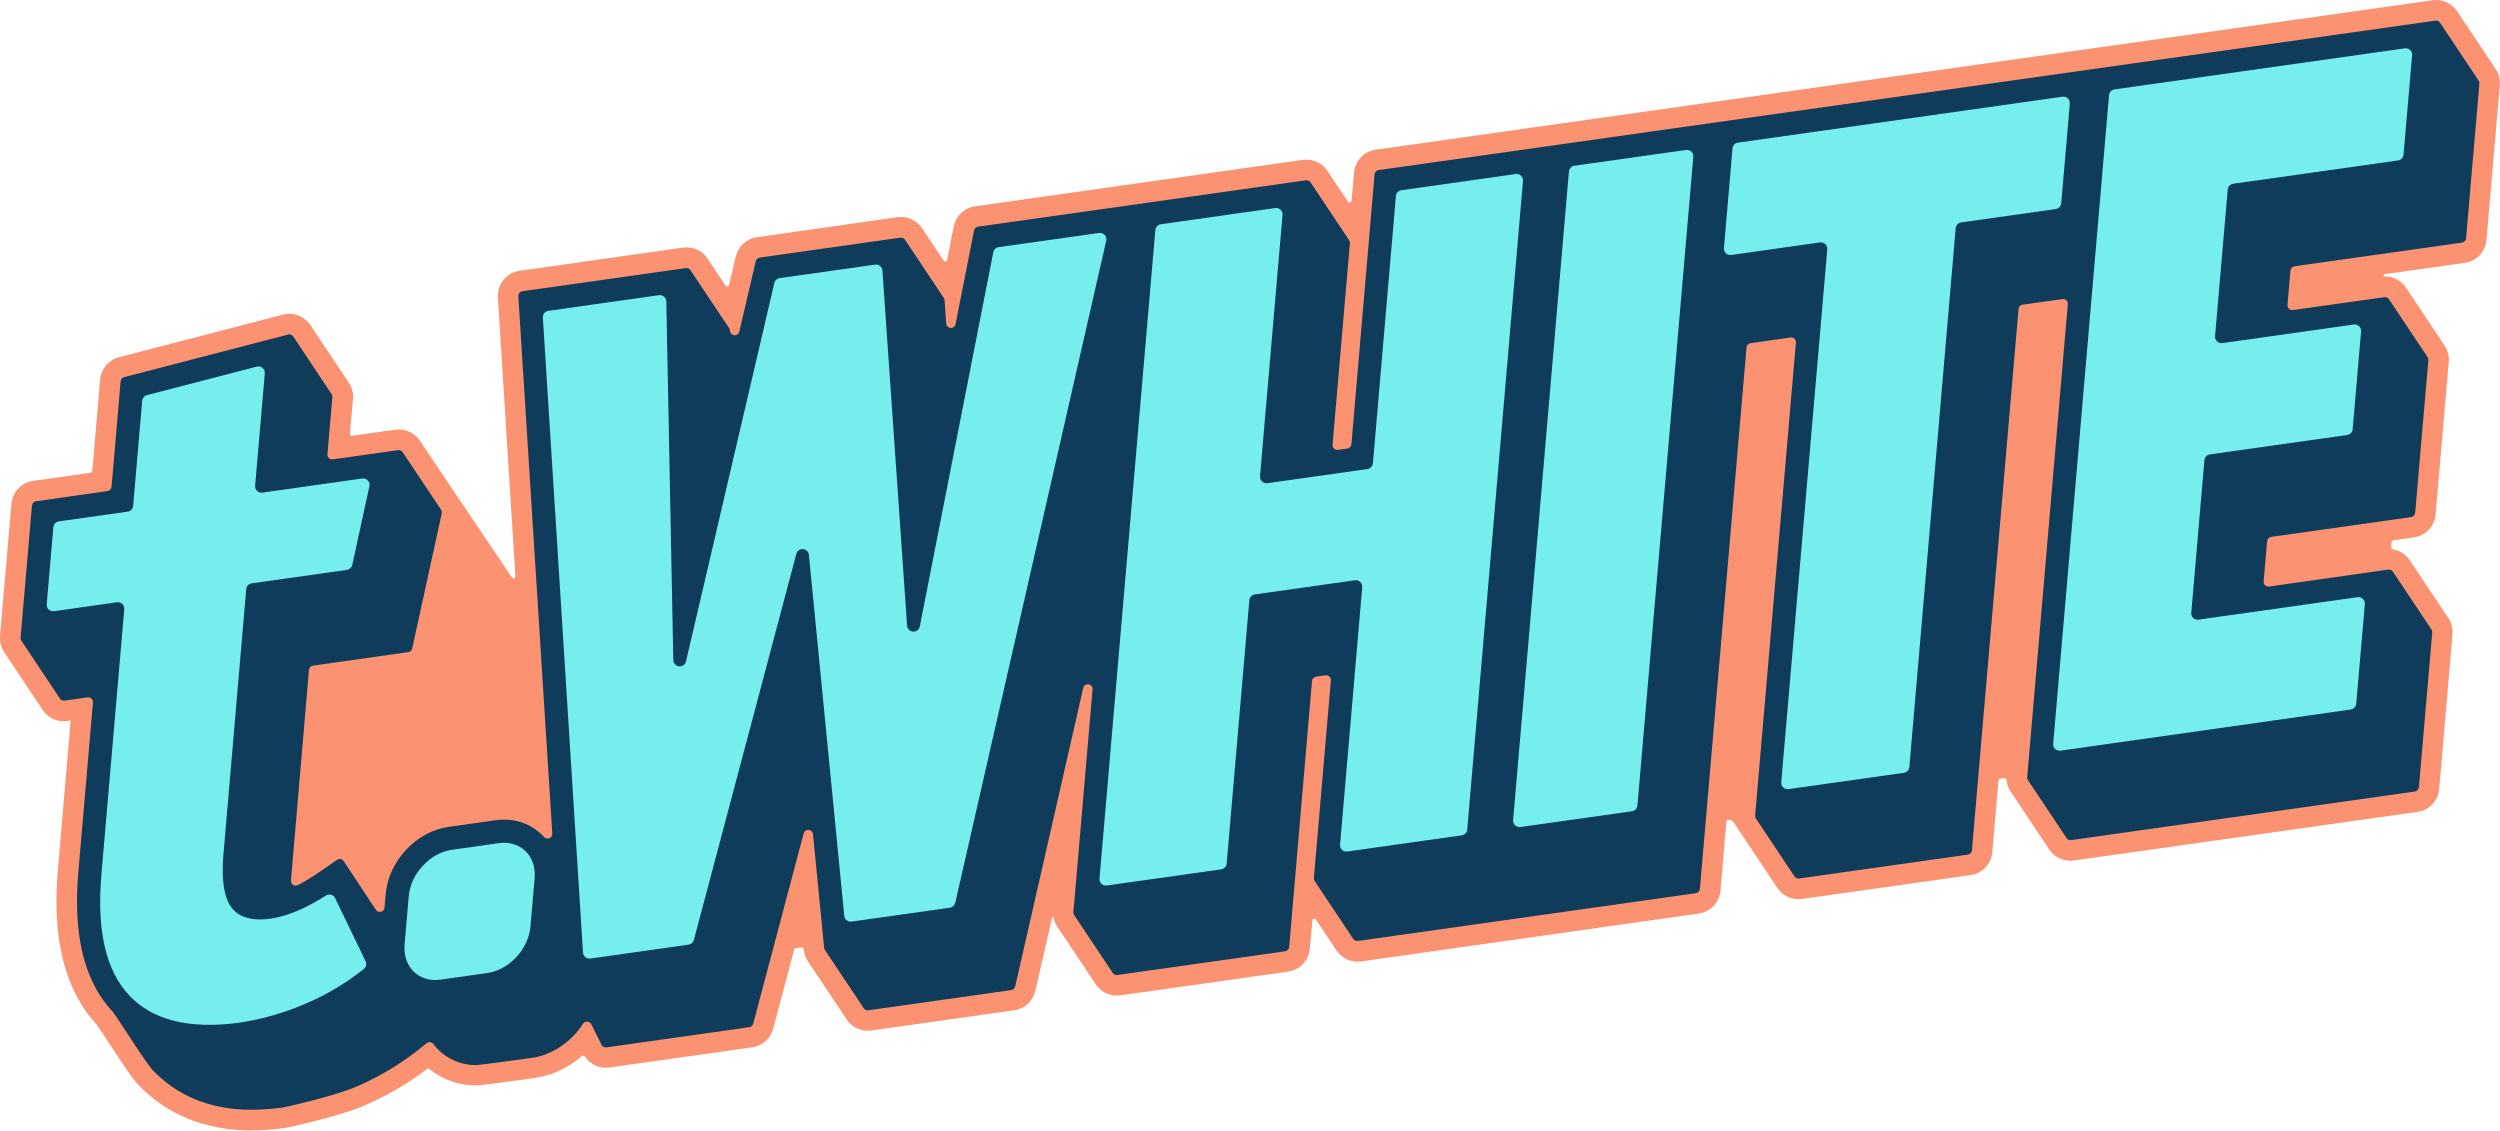
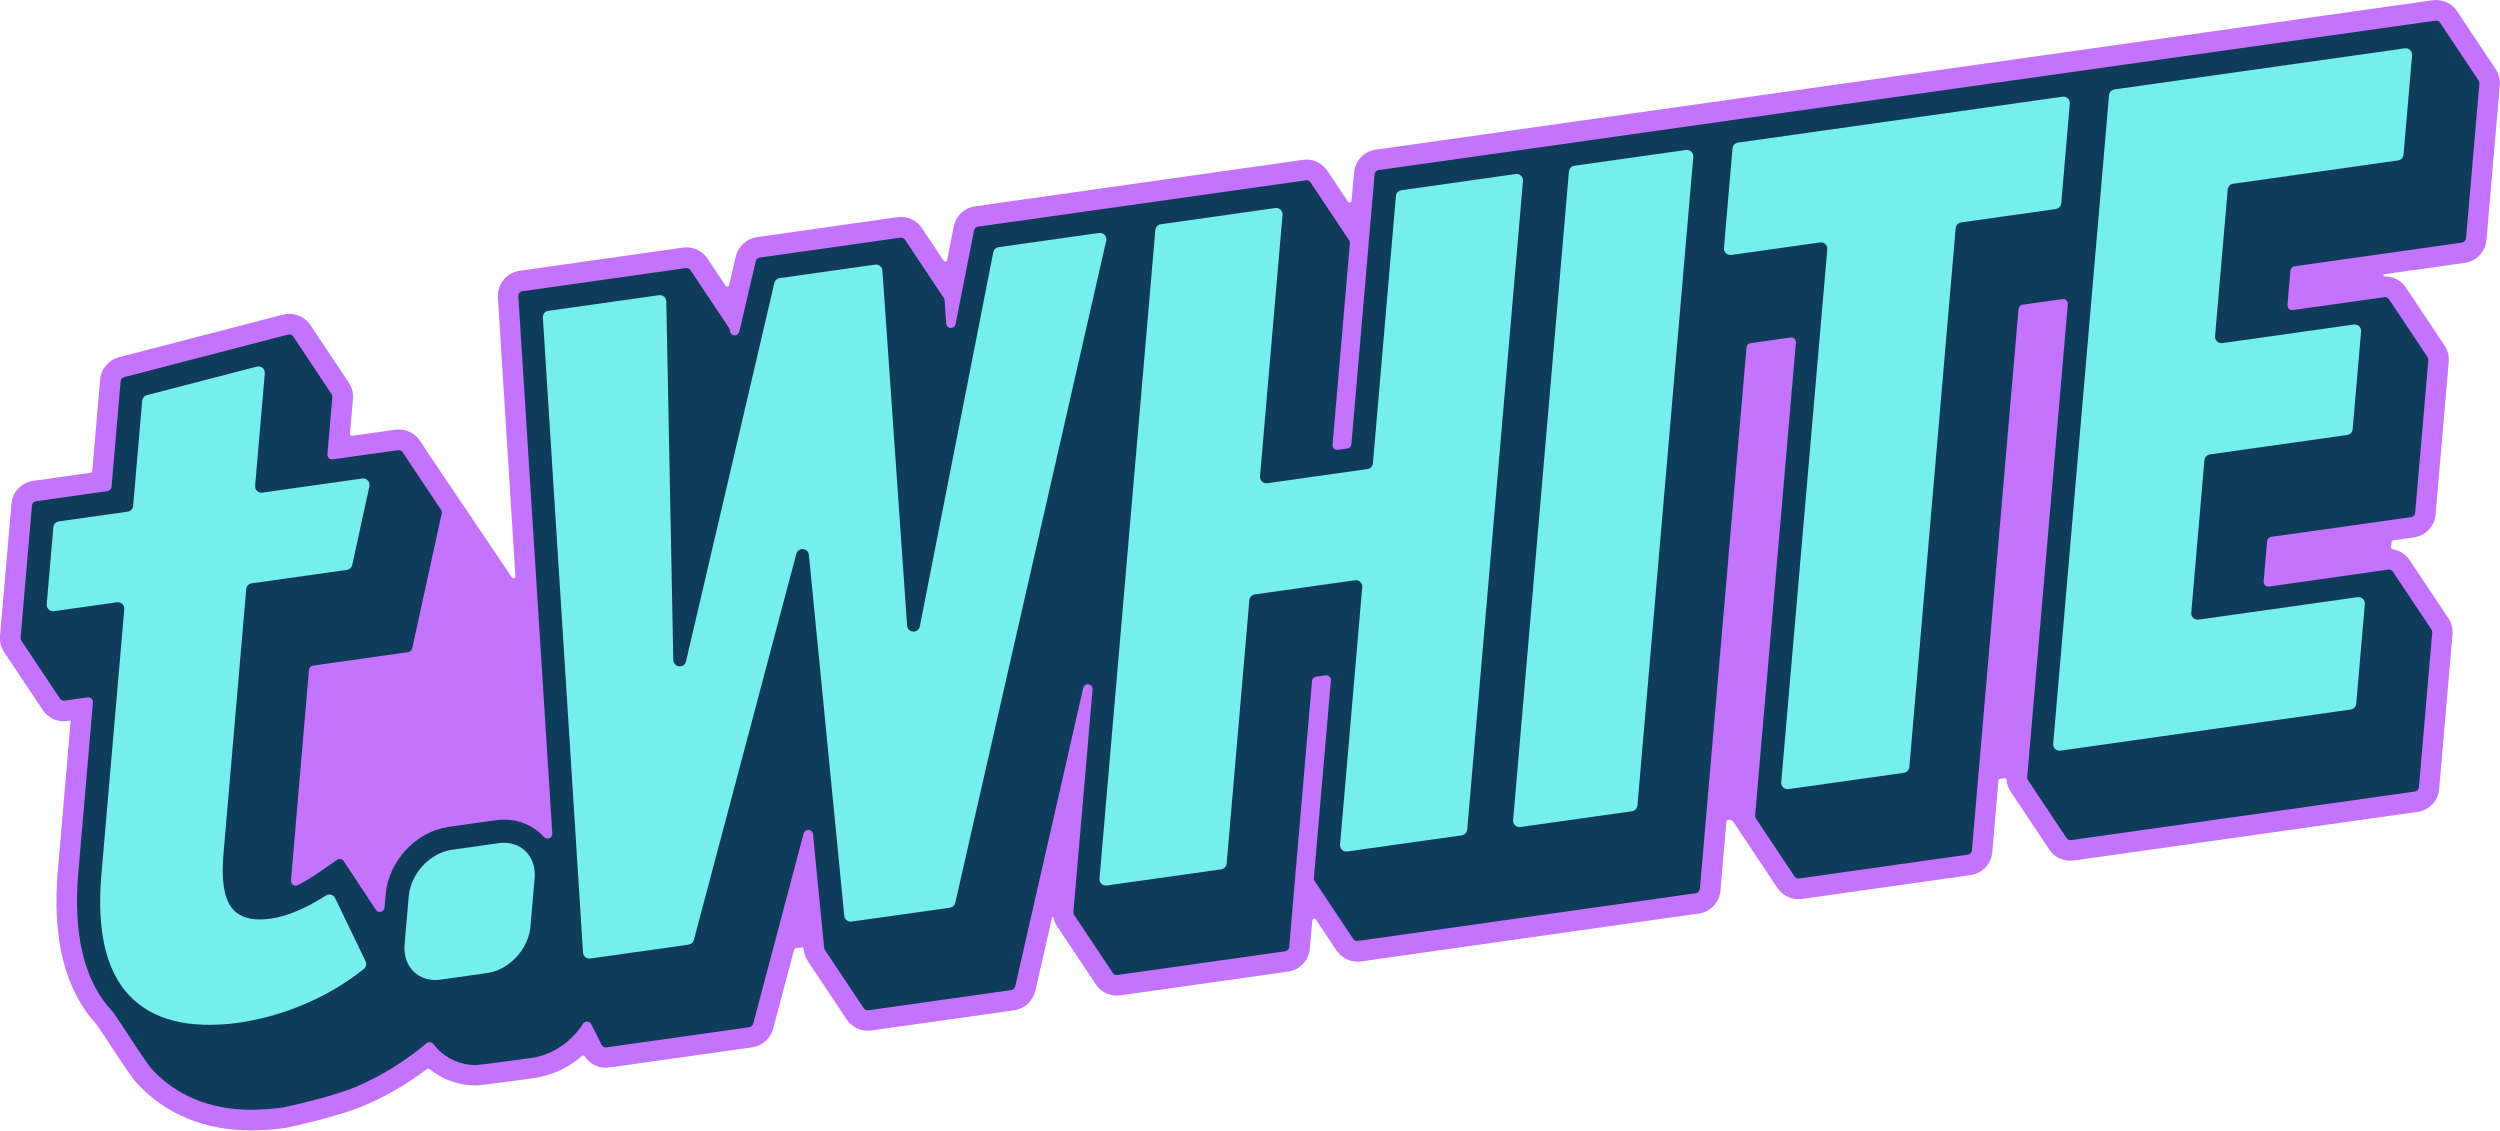
<svg xmlns="http://www.w3.org/2000/svg" viewBox="0 0 971.78 439.35">
  <defs>
-     <style>.cls-1{fill:#fb9271;}.cls-2{fill:#0f3c5b;}.cls-3{fill:#76eeef;}</style>
+     <style>.cls-1{fill:#c473ff;}.cls-2{fill:#0f3c5b;}.cls-3{fill:#76eeef;}</style>
  </defs>
  <g id="Layer_2" data-name="Layer 2">
    <g id="Layer_1-2" data-name="Layer 1">
      <path class="cls-1" d="M970.12,26.88l-15-22.5A9.83,9.83,0,0,0,946.94,0a9.06,9.06,0,0,0-1.38.1L534.76,58.18a9.78,9.78,0,0,0-8.42,8.9l-1,11a.74.74,0,0,1-1.35.34l-8-12a9.83,9.83,0,0,0-8.19-4.38,9.15,9.15,0,0,0-1.38.1L379,80.2a9.83,9.83,0,0,0-8.28,7.85l-2.56,13a.74.74,0,0,1-1.34.27l-8.41-12.61a9.81,9.81,0,0,0-8.19-4.38,10.66,10.66,0,0,0-1.38.09L294.2,92.19A9.91,9.91,0,0,0,286,99.7l-2.61,11.15a.74.74,0,0,1-1.33.24l-7-10.55a9.83,9.83,0,0,0-8.19-4.38,10.66,10.66,0,0,0-1.38.09l-63.51,9a9.88,9.88,0,0,0-8.45,10.36L200.34,224a.74.74,0,0,1-1.35.45l-28.94-42.9-6.83-10.24a9.83,9.83,0,0,0-8.19-4.38,9.15,9.15,0,0,0-1.38.1l-16.78,2.37a.74.74,0,0,1-.83-.8l1.16-13.54a9.85,9.85,0,0,0-1.61-6.31l-14.92-22.37A9.88,9.88,0,0,0,110,122.3L46.26,138.85a9.87,9.87,0,0,0-7.34,8.68l-3.06,35.56a.74.74,0,0,1-.63.67l-22.34,3.16a9.79,9.79,0,0,0-8.43,8.9L0,247.17a9.83,9.83,0,0,0,1.61,6.31l15,22.5a9.83,9.83,0,0,0,8.19,4.38,9.15,9.15,0,0,0,1.38-.1l1.29-.18-5,58.45C20.19,365,25.3,385.07,37.58,398.27l0,.05c.76,1,3.16,4.65,5.1,7.62,5.14,7.85,8.66,13.16,10.81,15.45,11,11.75,26.17,18,43.88,18a103.75,103.75,0,0,0,13.11-.87c.29,0,.53-.08.87-.15,2.08-.44,20.51-4.45,30.19-8.6A115.91,115.91,0,0,0,166,415.54a.72.72,0,0,1,.89,0,28.78,28.78,0,0,0,18.34,6.38c.62,0,1.66,0,22.64-2.89a35.91,35.91,0,0,0,18.32-8.56.73.73,0,0,1,1.08.13,9.79,9.79,0,0,0,8.24,4.45,8.93,8.93,0,0,0,1.37-.1l55.52-7.85a9.82,9.82,0,0,0,8.14-7.22l8.16-30.75a.73.73,0,0,1,.61-.54l2.25-.31a.73.73,0,0,1,.83.65h0a10.66,10.66,0,0,0,1.73,4.85l15,22.5a9.83,9.83,0,0,0,8.19,4.38,9.15,9.15,0,0,0,1.38-.1l55.54-7.85a9.92,9.92,0,0,0,8.22-7.56L409,356.52l.45-.07a9.68,9.68,0,0,0,1.48,3.66l15,22.5a9.83,9.83,0,0,0,8.19,4.38,10.66,10.66,0,0,0,1.38-.09l65.21-9.23a9.79,9.79,0,0,0,8.43-8.9l1-11a.74.74,0,0,1,1.35-.34l8,12a9.83,9.83,0,0,0,8.19,4.38,9.15,9.15,0,0,0,1.38-.1L660.34,355.1a9.81,9.81,0,0,0,8.43-8.9l2.31-26.89a.74.74,0,0,1,.76-.67,5.2,5.2,0,0,1,1.2.16c.59.19,2.4,3.18,2.85,3.84l15,22.5a9.81,9.81,0,0,0,8.19,4.38,10.66,10.66,0,0,0,1.38-.09L766,340.15a9.79,9.79,0,0,0,8.43-8.9l2.4-27.86a.74.74,0,0,1,.63-.67l1.65-.23a.75.75,0,0,1,.84.69,9.8,9.8,0,0,0,1.6,4.52l15,22.5a9.83,9.83,0,0,0,8.19,4.38,9.15,9.15,0,0,0,1.38-.1l133.59-18.89a9.79,9.79,0,0,0,8.43-8.9l5.18-60.11a9.84,9.84,0,0,0-1.62-6.31l-15-22.5a9.79,9.79,0,0,0-6.59-4.24.74.74,0,0,1-.64-.79l.17-2.05a.73.73,0,0,1,.63-.66l8.05-1.14a9.78,9.78,0,0,0,8.42-8.9l5.12-59.35a9.9,9.9,0,0,0-1.62-6.31l-15-22.5a9.81,9.81,0,0,0-8.19-4.38c-.19,0-.37,0-.56,0l.07-.82,31.53-4.46a9.81,9.81,0,0,0,8.43-8.9l5.18-60.12A9.85,9.85,0,0,0,970.12,26.88Z" />
      <path class="cls-2" d="M958.59,92.62l5.18-60.12a1.82,1.82,0,0,0-.3-1.18l-15-22.5a1.84,1.84,0,0,0-1.79-.8L814.77,26.67h0L665.27,47.81h0l-63.57,9h0L535.88,66.1a1.83,1.83,0,0,0-1.57,1.67l-9,104.91a1.84,1.84,0,0,1-1.58,1.67l-3.66.51a1.84,1.84,0,0,1-2.09-2l6.74-78.3a1.82,1.82,0,0,0-.3-1.18l-15-22.5a1.84,1.84,0,0,0-1.79-.8l-65.12,9.21h0l-62.33,8.81a1.84,1.84,0,0,0-1.55,1.47L371.44,126a1.84,1.84,0,0,1-3.64-.23l-.63-9.05a1.83,1.83,0,0,0-.31-.9L351.78,93.19a1.85,1.85,0,0,0-1.79-.81l-54.67,7.73a1.85,1.85,0,0,0-1.54,1.41l-6.41,27.42a1.85,1.85,0,0,1-3.64-.39h0a1.73,1.73,0,0,0-.31-1L268.37,105a1.84,1.84,0,0,0-1.79-.8l-63.52,9a1.83,1.83,0,0,0-1.58,1.94L214.68,324a1.84,1.84,0,0,1-3.23,1.32l-.1-.1a20.64,20.64,0,0,0-15.44-6.62,23.84,23.84,0,0,0-3.36.24l-18.16,2.57c-12.61,1.78-23.36,13.29-24.47,26.19l-.45,5.19a1.84,1.84,0,0,1-3.37.86l-12.48-18.91a1.85,1.85,0,0,0-2.58-.51L124,339.08a76,76,0,0,1-8.25,5,1.84,1.84,0,0,1-2.65-1.81l7-81.88a1.85,1.85,0,0,1,1.58-1.66l37-5.24a1.84,1.84,0,0,0,1.54-1.43l11.49-52.48a1.87,1.87,0,0,0-.26-1.42l-14.93-22.38a1.84,1.84,0,0,0-1.79-.8l-25.35,3.58a1.84,1.84,0,0,1-2.1-2l1.91-22.18a1.84,1.84,0,0,0-.3-1.18L114,130.81a1.85,1.85,0,0,0-2-.76L48.27,146.59a1.86,1.86,0,0,0-1.38,1.63l-3.53,41a1.84,1.84,0,0,1-1.58,1.66L14,194.84a1.84,1.84,0,0,0-1.58,1.67L8,247.86a1.82,1.82,0,0,0,.3,1.18l15,22.5a1.84,1.84,0,0,0,1.79.8l8.95-1.26a1.84,1.84,0,0,1,2.09,2l-5.7,66.15c-2.08,24.15,2.35,42.24,13.15,53.78,1.77,1.93,12.61,19.55,15.77,22.93,8.93,9.53,21.88,15.43,38.05,15.43a96.77,96.77,0,0,0,12.15-.81l.16,0c1.32-.28,19.63-4.24,28.71-8.13a108.39,108.39,0,0,0,26.27-16l1.11-.92a1.86,1.86,0,0,1,2.67.35c.4.53.83,1.05,1.28,1.54a20.64,20.64,0,0,0,15.44,6.62c1.11,0,21.52-2.81,21.52-2.81,8.1-1.15,15.43-6.31,19.93-13.27a1.84,1.84,0,0,1,3.19.19l4,8a1.83,1.83,0,0,0,1.9,1l55.52-7.85a1.83,1.83,0,0,0,1.53-1.35l19.62-74a1.85,1.85,0,0,1,3.62.3l4.33,44.18a1.78,1.78,0,0,0,.3.85l15.1,22.65a1.84,1.84,0,0,0,1.79.8l55.54-7.85a1.86,1.86,0,0,0,1.54-1.42l26.44-116a1.84,1.84,0,0,1,3.63.57l-7.45,86.5a1.81,1.81,0,0,0,.3,1.18l15,22.5a1.84,1.84,0,0,0,1.79.8l65.21-9.22a1.84,1.84,0,0,0,1.58-1.66L510,264.7a1.84,1.84,0,0,1,1.58-1.67l3.66-.52a1.85,1.85,0,0,1,2.09,2l-6.61,76.77a1.82,1.82,0,0,0,.3,1.18l15,22.5a1.84,1.84,0,0,0,1.79.8l66.67-9.42h0l64.71-9.15a1.85,1.85,0,0,0,1.58-1.67l18.12-210.46a1.85,1.85,0,0,1,1.58-1.67L696,131.19a1.84,1.84,0,0,1,2.09,2L682.24,317a1.85,1.85,0,0,0,.31,1.18l15,22.49a1.86,1.86,0,0,0,1.8.81l65.58-9.28a1.84,1.84,0,0,0,1.58-1.66L784.63,120.1a1.84,1.84,0,0,1,1.58-1.66l15.48-2.19a1.84,1.84,0,0,1,2.09,2L788,302.08a1.82,1.82,0,0,0,.3,1.18l15,22.5a1.84,1.84,0,0,0,1.79.8l133.59-18.89a1.84,1.84,0,0,0,1.58-1.66l5.18-60.12a1.87,1.87,0,0,0-.3-1.18l-15-22.5a1.87,1.87,0,0,0-1.79-.81L882,228a1.85,1.85,0,0,1-2.1-2l1.35-15.64a1.85,1.85,0,0,1,1.58-1.67L937.24,201a1.83,1.83,0,0,0,1.57-1.67L943.93,140a1.82,1.82,0,0,0-.31-1.18l-15-22.5a1.85,1.85,0,0,0-1.8-.8l-35.55,5a1.84,1.84,0,0,1-2.1-2l1.15-13.35a1.85,1.85,0,0,1,1.58-1.67l65.1-9.2A1.85,1.85,0,0,0,958.59,92.62Z" />
      <path class="cls-3" d="M140.8,186,102,191.49a2.49,2.49,0,0,1-2.83-2.69l3.76-43.66a2.51,2.51,0,0,0-3.12-2.63L57.13,153.59a2.51,2.51,0,0,0-1.86,2.2l-3.51,40.85a2.5,2.5,0,0,1-2.14,2.25l-26.75,3.78a2.5,2.5,0,0,0-2.13,2.26l-2.58,30A2.49,2.49,0,0,0,21,237.57l24.47-3.46a2.51,2.51,0,0,1,2.84,2.69L39.41,340q-2.79,32.38,10.75,46.85T92.5,397.6a103.35,103.35,0,0,0,26.38-7.5,98.25,98.25,0,0,0,22.55-13.45,2.49,2.49,0,0,0,.68-3l-11.84-24.54a2.5,2.5,0,0,0-3.6-1q-11.81,7.59-21.55,9Q94.4,358.57,90,352.79t-3.15-20.64L95.71,229a2.5,2.5,0,0,1,2.13-2.26l37-5.22a2.49,2.49,0,0,0,2.08-1.94L143.59,189A2.5,2.5,0,0,0,140.8,186Z" />
      <path class="cls-3" d="M427.2,90.56l-39,5.51a2.49,2.49,0,0,0-2.1,2L357.54,243.52a2.5,2.5,0,0,1-4.94-.3L343,105.16a2.49,2.49,0,0,0-2.84-2.3l-37.05,5.24A2.48,2.48,0,0,0,301,110L266.65,257.12a2.5,2.5,0,0,1-4.93-.52L259,117.16a2.5,2.5,0,0,0-2.84-2.42l-43,6.08a2.49,2.49,0,0,0-2.14,2.63l15.6,246.83a2.5,2.5,0,0,0,2.84,2.31l38.2-5.4a2.5,2.5,0,0,0,2.06-1.83l39.82-150.07a2.49,2.49,0,0,1,4.89.4L328.18,356a2.49,2.49,0,0,0,2.83,2.23l38.22-5.4a2.51,2.51,0,0,0,2.09-1.92L430,93.58A2.49,2.49,0,0,0,427.2,90.56Z" />
      <path class="cls-3" d="M589.21,67.65l-44.46,6.29a2.49,2.49,0,0,0-2.14,2.25l-8.94,103.88a2.5,2.5,0,0,1-2.14,2.26l-38.91,5.5a2.5,2.5,0,0,1-2.84-2.68l8.75-101.59a2.49,2.49,0,0,0-2.83-2.69l-44.46,6.29a2.5,2.5,0,0,0-2.14,2.25L427.39,341.52a2.48,2.48,0,0,0,2.83,2.68l44.46-6.28a2.51,2.51,0,0,0,2.14-2.26l8.81-102.35a2.5,2.5,0,0,1,2.14-2.26l38.91-5.5a2.49,2.49,0,0,1,2.84,2.68L520.9,328.3a2.48,2.48,0,0,0,2.83,2.68l44.46-6.28a2.51,2.51,0,0,0,2.14-2.26L592,70.33A2.49,2.49,0,0,0,589.21,67.65Z" />
      <path class="cls-3" d="M655.37,58.3,612,64.42a2.51,2.51,0,0,0-2.14,2.26L588.17,318.79a2.49,2.49,0,0,0,2.83,2.68l43.35-6.13a2.5,2.5,0,0,0,2.14-2.25L658.2,61A2.48,2.48,0,0,0,655.37,58.3Z" />
      <path class="cls-3" d="M801.23,79l3.33-38.72a2.49,2.49,0,0,0-2.83-2.69L675.59,55.44a2.5,2.5,0,0,0-2.14,2.25l-3.33,38.72A2.49,2.49,0,0,0,673,99.1l34.45-4.87a2.49,2.49,0,0,1,2.84,2.68L692.39,304.05a2.49,2.49,0,0,0,2.84,2.68l44.82-6.33a2.5,2.5,0,0,0,2.14-2.26l18-209.43a2.51,2.51,0,0,1,2.14-2.26l36.72-5.19A2.5,2.5,0,0,0,801.23,79Z" />
      <path class="cls-3" d="M934.78,18.79,822,34.74A2.51,2.51,0,0,0,819.81,37L798.1,289.1a2.49,2.49,0,0,0,2.83,2.69l112.84-16a2.5,2.5,0,0,0,2.13-2.26l3.34-38.72a2.49,2.49,0,0,0-2.84-2.68l-61.8,8.73a2.48,2.48,0,0,1-2.83-2.68l5.11-59.3a2.49,2.49,0,0,1,2.13-2.25l53.36-7.55a2.49,2.49,0,0,0,2.14-2.25l3.27-38a2.49,2.49,0,0,0-2.84-2.68l-51.08,7.22a2.51,2.51,0,0,1-2.84-2.69l4.92-57a2.48,2.48,0,0,1,2.13-2.26l64.08-9.06a2.49,2.49,0,0,0,2.13-2.26l3.34-38.72A2.49,2.49,0,0,0,934.78,18.79Z" />
      <path class="cls-3" d="M193.81,327.75l-18.16,2.57c-8.5,1.2-16,9.28-16.76,18.05l-1.62,18.72c-.75,8.77,5.53,14.9,14,13.7l18.16-2.57c8.5-1.2,16-9.28,16.76-18.05l1.62-18.72C208.59,332.68,202.31,326.55,193.81,327.75Z" />
    </g>
  </g>
</svg>
